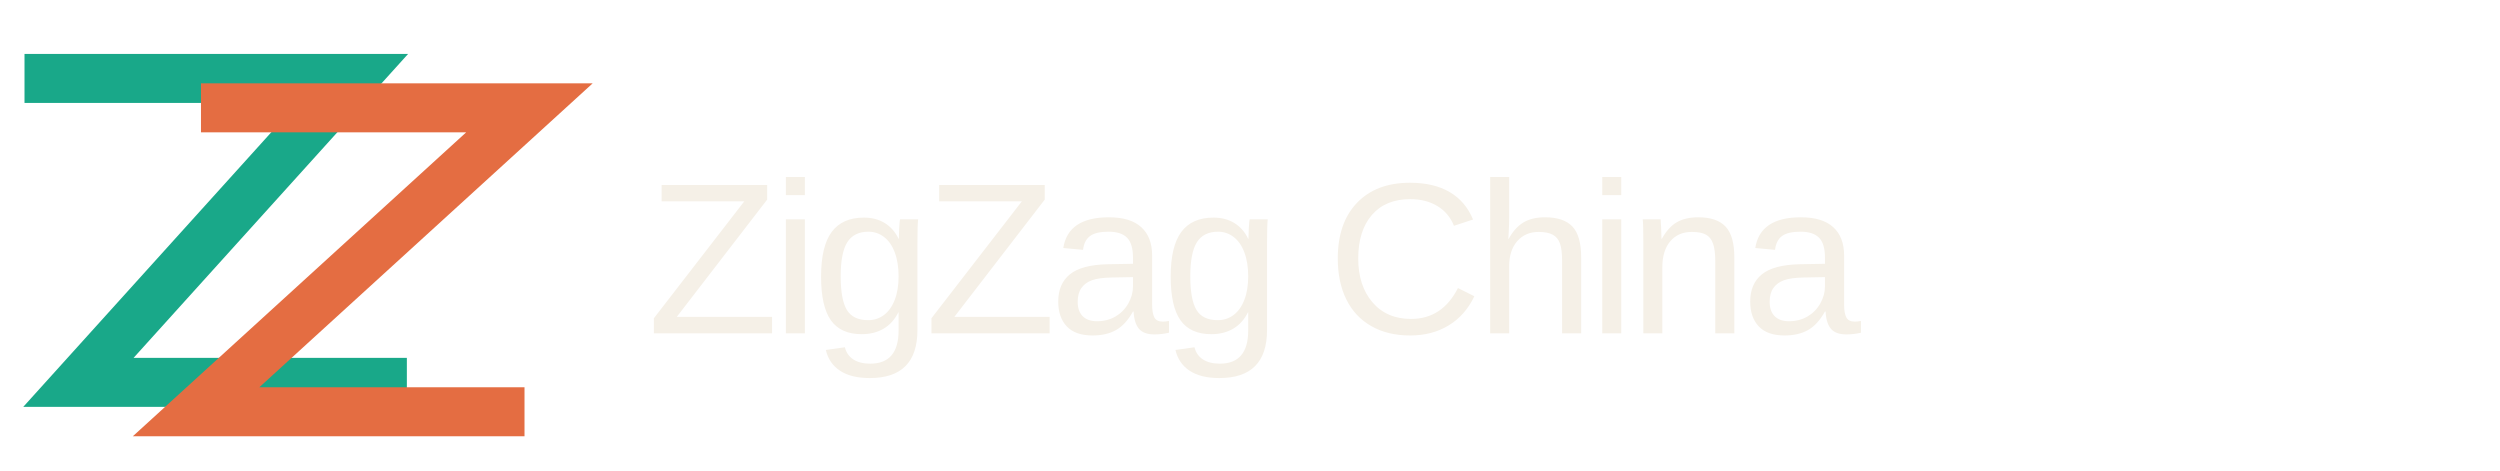
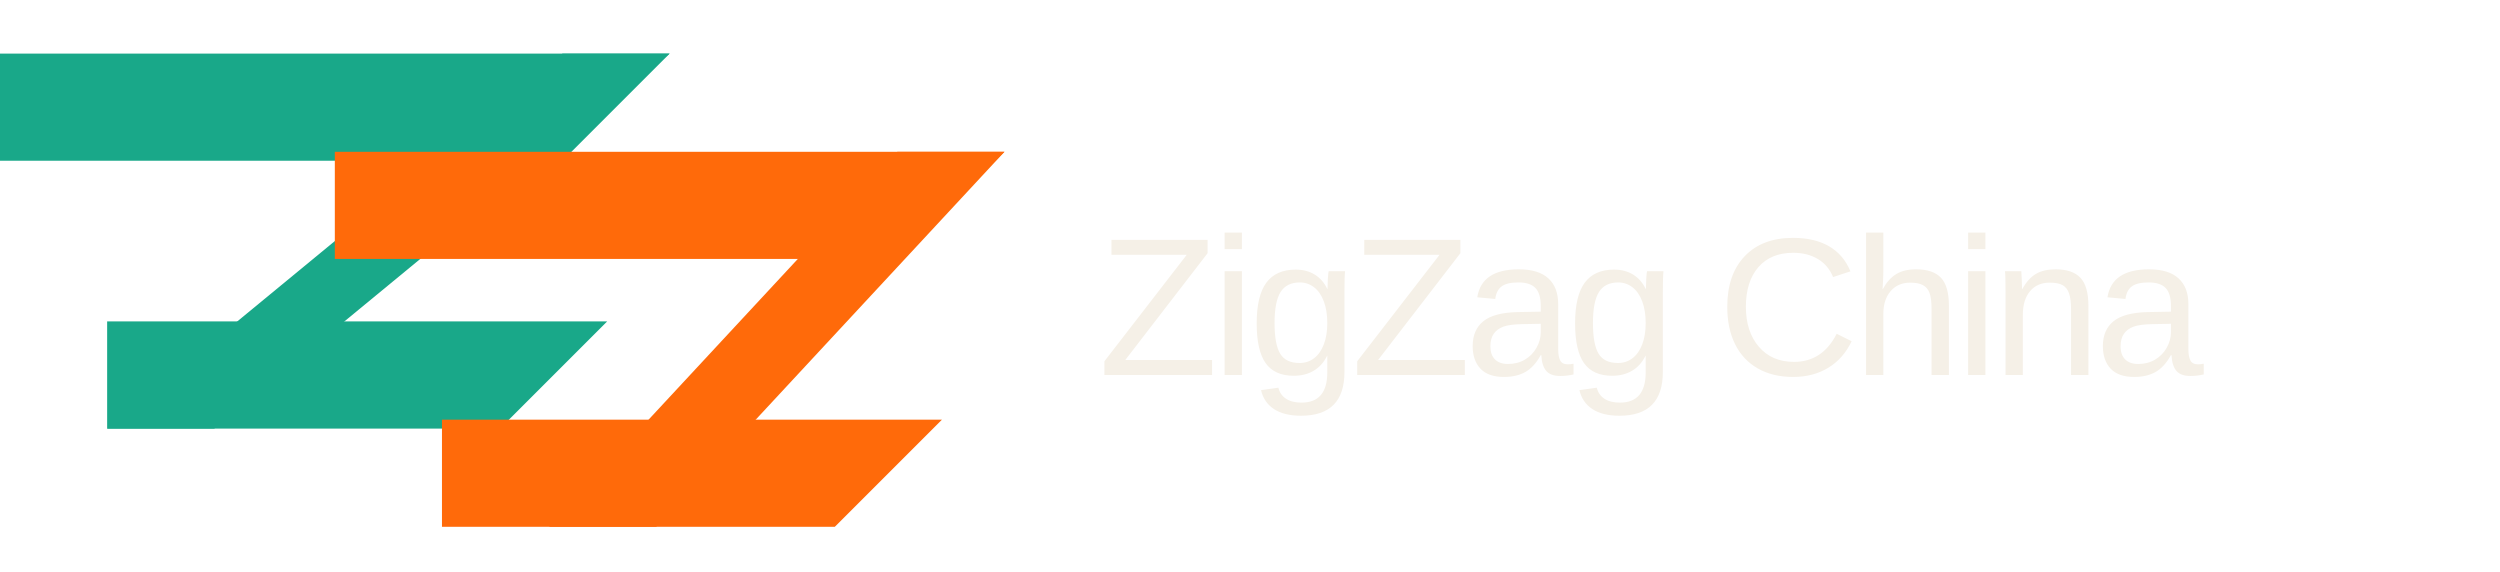
- <svg xmlns="http://www.w3.org/2000/svg" viewBox="0 0 510 96" role="img" aria-labelledby="title desc">
-   <g fill="none" stroke-width="10" stroke-linecap="square" stroke-linejoin="miter">
-     <path d="M10 16h62L16 78h62" stroke="#19a889" />
-     <path d="M46 22h62L40 84h62" stroke="#e46d42" />
+ <svg xmlns="http://www.w3.org/2000/svg" viewBox="0 0 560 128" role="img" aria-labelledby="title desc">
+   <g fill="#19a889">
+     <path d="M0 12h150l-24 24H0z" />
+     <path d="M126 12h24L48 96H24z" />
+     <path d="M24 72h112l-24 24H24z" />
  </g>
-   <text x="132" y="68" fill="#f5f0e7" font-family="Arial, Helvetica, sans-serif" font-size="44" font-weight="500" letter-spacing="-1.5">ZigZag China</text>
+   <g fill="#ff6a0a">
+     <path d="M75 34h150l-24 24H75z" />
+     <path d="M201 34h24l-78 84h-24z" />
+     <path d="M99 94h112l-24 24H99z" />
+   </g>
+   <text x="246" y="84" fill="#f5f0e7" font-family="Arial, Helvetica, sans-serif" font-size="44" font-weight="500" letter-spacing="-1.5">ZigZag China</text>
</svg>
